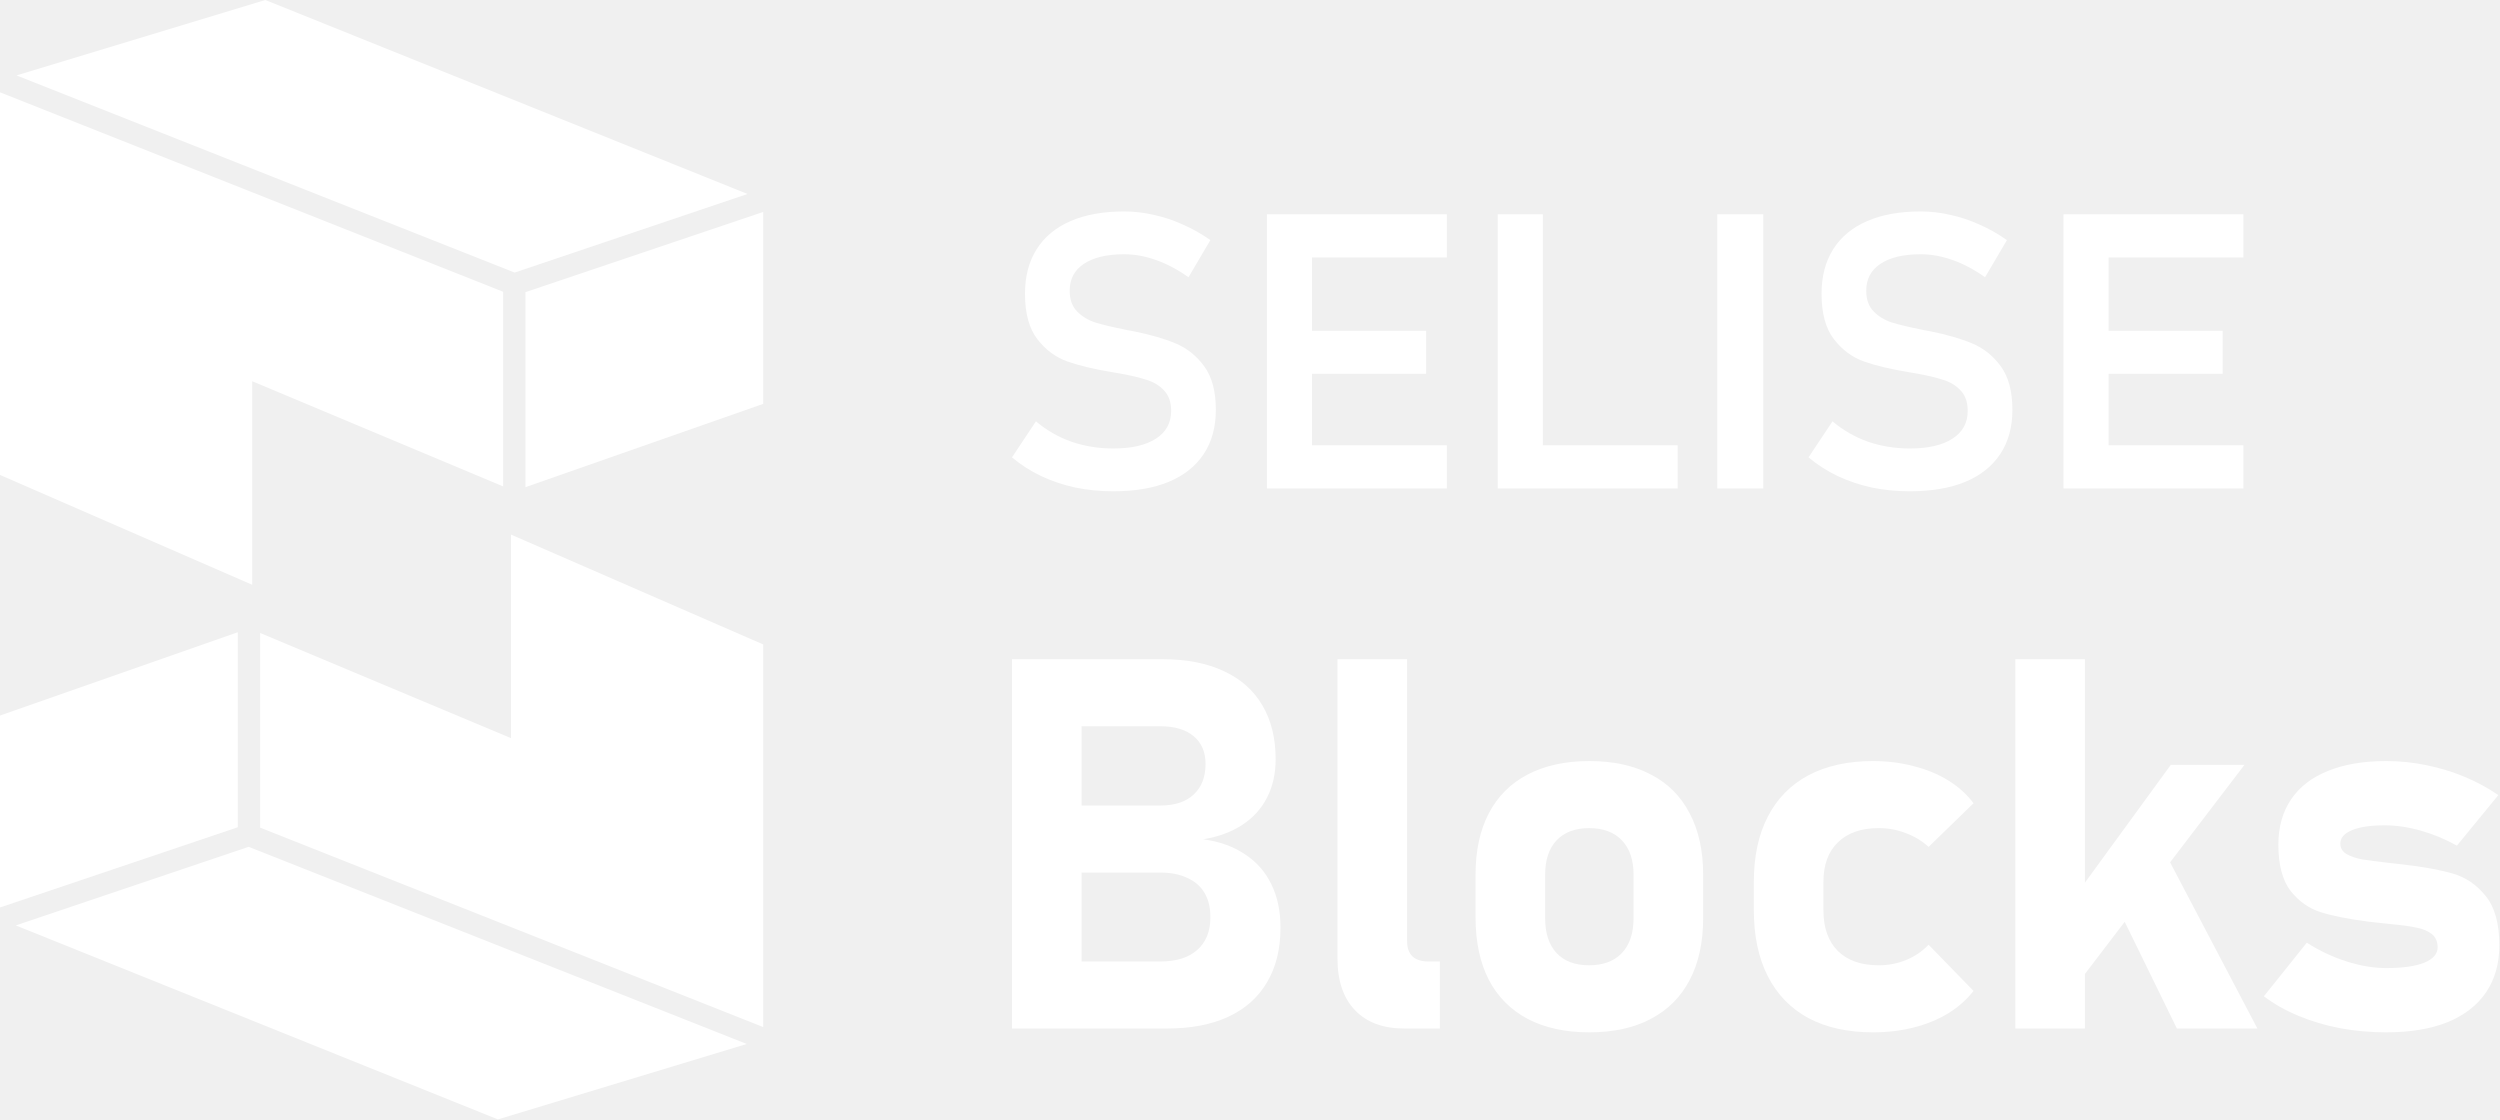
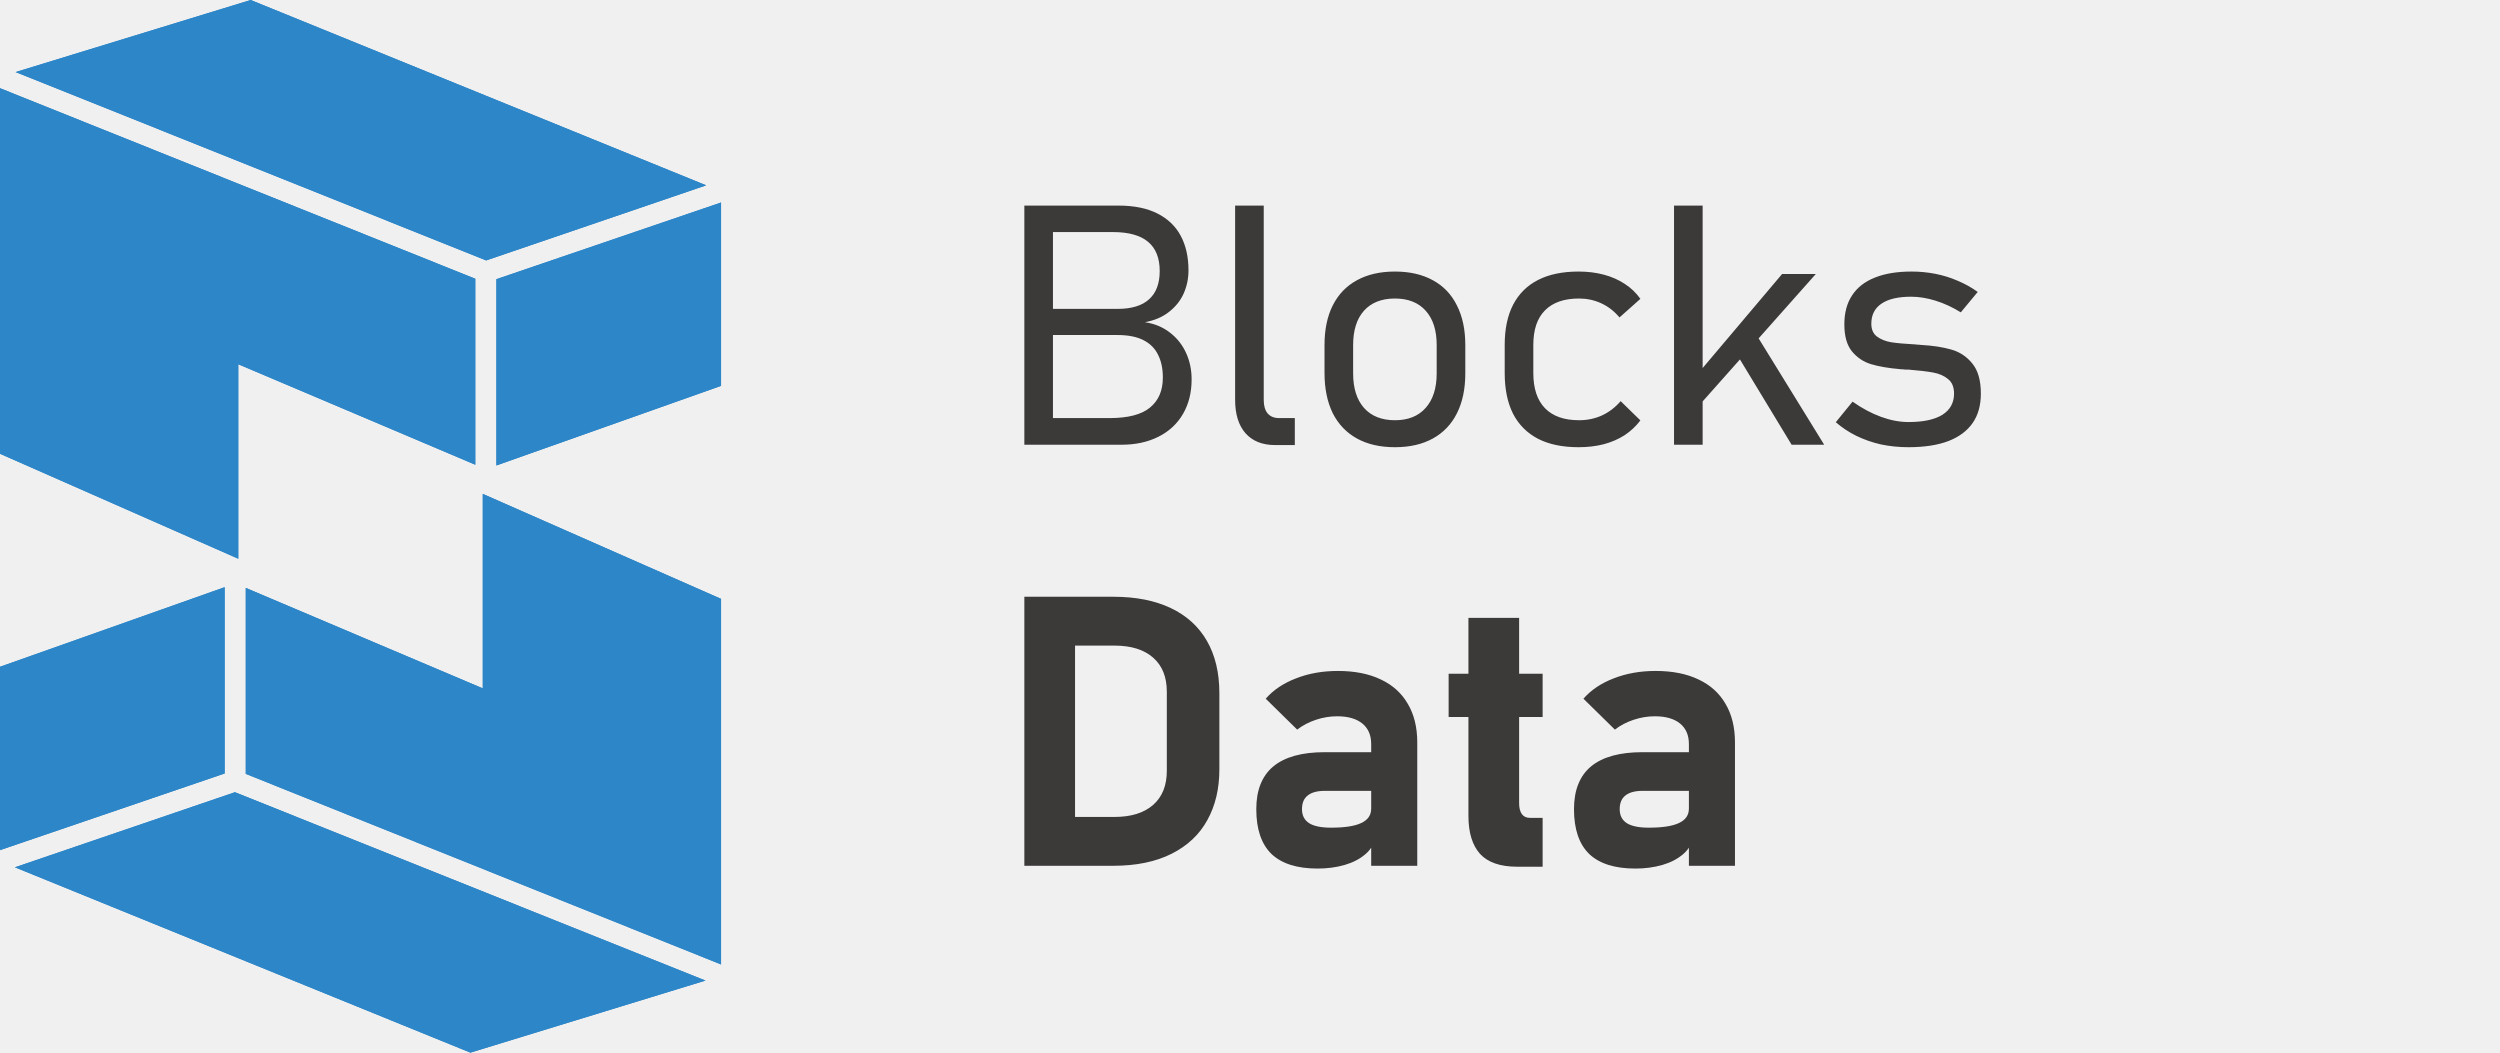
- <svg xmlns="http://www.w3.org/2000/svg" width="804" height="360" viewBox="0 0 804 360" fill="none">
-   <path d="M245.455 68.163V129.877L168.982 156.67V93.964L245.455 68.163Z" fill="white" />
-   <path d="M240.389 62.38L165.49 87.657L5.309 24.256L85.331 0L240.389 62.38Z" fill="white" />
-   <path d="M161.797 93.829V156.43L81.114 122.607V188.07L0 152.738V29.685L161.797 93.829Z" fill="white" />
-   <path d="M76.473 266.036L0 291.837V230.123L76.473 203.329V266.036Z" fill="white" />
-   <path d="M160.123 360L5.072 297.619L79.964 272.343L240.145 335.743L160.123 360Z" fill="white" />
-   <path d="M245.454 330.315L83.657 266.17V203.57L164.34 237.393V171.93L245.454 207.262V330.315Z" fill="white" />
-   <path d="M767.437 332C762.373 332 757.444 331.564 752.652 330.693C747.859 329.767 743.366 328.433 739.173 326.69C734.98 324.948 731.277 322.851 728.063 320.4L741.869 303.164C745.953 305.778 750.228 307.793 754.694 309.209C759.159 310.625 763.407 311.333 767.437 311.333C772.665 311.333 776.722 310.761 779.609 309.618C782.495 308.419 783.938 306.786 783.938 304.716C783.938 302.81 783.312 301.367 782.059 300.387C780.807 299.407 779.2 298.726 777.24 298.345C775.279 297.909 772.529 297.528 768.989 297.201C768.009 297.092 767.002 296.983 765.967 296.874C764.987 296.765 763.979 296.656 762.944 296.547C762.726 296.493 762.481 296.466 762.209 296.466C761.991 296.411 761.773 296.384 761.556 296.384C755.238 295.567 750.174 294.56 746.362 293.362C742.55 292.163 739.309 289.876 736.641 286.5C734.027 283.069 732.72 278.113 732.72 271.633C732.72 265.969 734.081 261.122 736.804 257.092C739.527 253.062 743.475 250.012 748.649 247.943C753.822 245.819 760.085 244.757 767.437 244.757C771.739 244.757 776.014 245.193 780.262 246.064C784.564 246.935 788.676 248.188 792.597 249.822C796.518 251.456 800.14 253.416 803.462 255.703L790.147 271.959C786.443 269.89 782.577 268.283 778.547 267.14C774.517 265.996 770.65 265.424 766.947 265.424C762.427 265.424 758.914 265.942 756.409 266.976C753.904 268.011 752.652 269.454 752.652 271.306C752.652 272.722 753.305 273.838 754.612 274.655C755.974 275.417 757.635 275.989 759.595 276.37C761.61 276.697 764.524 277.078 768.336 277.514C768.826 277.569 769.316 277.623 769.806 277.677C770.296 277.732 770.786 277.786 771.277 277.841C771.494 277.895 771.739 277.922 772.012 277.922C772.284 277.922 772.529 277.95 772.747 278.004C779.336 278.767 784.701 279.747 788.84 280.945C792.978 282.143 796.491 284.539 799.377 288.134C802.318 291.728 803.788 297.01 803.788 303.981C803.788 309.863 802.373 314.9 799.541 319.093C796.709 323.287 792.57 326.5 787.124 328.733C781.678 330.911 775.116 332 767.437 332Z" fill="white" />
-   <path d="M658.586 300.223L698.123 245.982H721.813L661.608 324.893L658.586 300.223ZM648.13 212H670.512V330.775H648.13V212ZM678.681 286.99L697.143 275.88L725.979 330.775H700.084L678.681 286.99Z" fill="white" />
-   <path d="M602.342 332C594.282 332 587.366 330.475 581.593 327.426C575.875 324.321 571.518 319.829 568.523 313.947C565.528 308.065 564.03 300.986 564.03 292.708V283.641C564.03 275.417 565.528 268.419 568.523 262.647C571.518 256.82 575.875 252.381 581.593 249.332C587.366 246.282 594.282 244.757 602.342 244.757C606.971 244.757 611.328 245.302 615.412 246.391C619.551 247.426 623.254 248.95 626.522 250.965C629.789 252.98 632.512 255.431 634.691 258.317L620.232 272.368C618.162 270.462 615.739 268.991 612.962 267.957C610.184 266.867 607.271 266.323 604.221 266.323C598.557 266.323 594.173 267.848 591.069 270.897C587.965 273.893 586.413 278.14 586.413 283.641V292.708C586.413 298.372 587.965 302.756 591.069 305.86C594.173 308.91 598.557 310.434 604.221 310.434C607.325 310.434 610.266 309.863 613.043 308.719C615.821 307.575 618.217 305.942 620.232 303.818L634.691 318.685C632.458 321.517 629.708 323.94 626.44 325.955C623.173 327.916 619.497 329.413 615.412 330.448C611.328 331.483 606.971 332 602.342 332Z" fill="white" />
-   <path d="M511.135 332C503.402 332 496.785 330.557 491.285 327.671C485.839 324.784 481.673 320.591 478.786 315.091C475.954 309.536 474.539 302.865 474.539 295.077V281.272C474.539 273.593 475.954 267.031 478.786 261.585C481.673 256.085 485.839 251.918 491.285 249.087C496.785 246.2 503.402 244.757 511.135 244.757C518.868 244.757 525.458 246.2 530.903 249.087C536.404 251.918 540.57 256.085 543.402 261.585C546.288 267.031 547.731 273.593 547.731 281.272V295.322C547.731 303.055 546.288 309.672 543.402 315.172C540.57 320.618 536.404 324.784 530.903 327.671C525.458 330.557 518.868 332 511.135 332ZM511.053 310.434C515.573 310.434 519.086 309.127 521.591 306.513C524.096 303.845 525.349 300.114 525.349 295.322V281.272C525.349 276.534 524.096 272.858 521.591 270.244C519.086 267.63 515.573 266.323 511.053 266.323C506.588 266.323 503.102 267.63 500.597 270.244C498.146 272.858 496.921 276.534 496.921 281.272V295.322C496.921 300.114 498.146 303.845 500.597 306.513C503.048 309.127 506.533 310.434 511.053 310.434Z" fill="white" />
-   <path d="M452.522 302.756C452.522 304.825 453.094 306.432 454.237 307.575C455.436 308.664 457.124 309.209 459.302 309.209H463.06V330.775H451.623C444.816 330.775 439.534 328.814 435.776 324.893C432.018 320.972 430.139 315.445 430.139 308.31V212H452.522V302.756Z" fill="white" />
-   <path d="M335.257 309.209H373.161C378.28 309.209 382.228 307.984 385.005 305.533C387.837 303.028 389.253 299.543 389.253 295.077V294.832C389.253 291.837 388.627 289.277 387.374 287.153C386.122 285.029 384.27 283.423 381.819 282.334C379.423 281.19 376.537 280.618 373.161 280.618H335.257V259.052H373.161C377.79 259.052 381.357 257.882 383.862 255.54C386.421 253.198 387.701 249.903 387.701 245.656C387.701 241.843 386.421 238.875 383.862 236.752C381.357 234.628 377.79 233.566 373.161 233.566H335.257V212H373.896C381.574 212 388.137 213.28 393.583 215.839C399.028 218.344 403.167 222.02 405.999 226.867C408.831 231.66 410.247 237.432 410.247 244.185C410.247 248.814 409.321 252.926 407.47 256.52C405.672 260.06 403.031 262.973 399.546 265.261C396.06 267.548 391.867 269.1 386.966 269.917C392.194 270.625 396.659 272.231 400.363 274.737C404.12 277.187 406.952 280.4 408.858 284.376C410.819 288.351 411.799 292.953 411.799 298.181V298.426C411.799 305.233 410.356 311.061 407.47 315.907C404.638 320.754 400.472 324.457 394.971 327.017C389.525 329.522 382.963 330.775 375.284 330.775H335.257V309.209ZM325.455 212H347.837V330.775H325.455V212Z" fill="white" />
-   <path d="M663.622 68.91H678.116V157.09H663.622V68.91ZM669.626 143.202H721.479V157.09H669.626V143.202ZM669.626 106.389H714.808V120.217H669.626V106.389ZM669.626 68.91H721.479V82.798H669.626V68.91Z" fill="white" />
-   <path d="M614.194 158C609.949 158 605.866 157.596 601.944 156.787C598.062 155.938 594.403 154.705 590.967 153.088C587.57 151.47 584.457 149.469 581.627 147.084L589.329 135.5C592.725 138.371 596.526 140.554 600.731 142.05C604.976 143.505 609.464 144.233 614.194 144.233C620.097 144.233 624.666 143.182 627.901 141.08C631.175 138.977 632.813 136.005 632.813 132.164V132.104C632.813 129.395 632.085 127.252 630.63 125.675C629.174 124.058 627.274 122.885 624.929 122.158C622.584 121.389 619.572 120.682 615.892 120.035C615.771 119.995 615.65 119.974 615.529 119.974C615.407 119.974 615.286 119.954 615.165 119.914L614.073 119.732C608.17 118.761 603.318 117.609 599.518 116.275C595.717 114.941 592.483 112.555 589.814 109.119C587.146 105.682 585.812 100.81 585.812 94.503V94.442C585.812 88.862 587.065 84.092 589.572 80.129C592.078 76.167 595.717 73.155 600.488 71.093C605.259 69.031 611 68 617.712 68C620.866 68 624.019 68.364 627.173 69.092C630.367 69.779 633.48 70.81 636.512 72.185C639.585 73.519 642.557 75.197 645.427 77.218L638.392 89.166C634.996 86.74 631.539 84.9 628.022 83.647C624.504 82.394 621.068 81.767 617.712 81.767C612.132 81.767 607.806 82.798 604.733 84.86C601.701 86.881 600.185 89.752 600.185 93.472V93.532C600.185 96.322 600.973 98.526 602.55 100.143C604.127 101.76 606.088 102.953 608.433 103.721C610.818 104.449 614.134 105.237 618.379 106.086C618.541 106.127 618.682 106.167 618.804 106.208C618.965 106.208 619.127 106.228 619.289 106.268C619.491 106.309 619.713 106.349 619.956 106.389C620.198 106.43 620.421 106.47 620.623 106.511C626.081 107.602 630.63 108.916 634.268 110.453C637.948 111.989 641.02 114.456 643.487 117.852C645.953 121.248 647.186 125.877 647.186 131.74V131.861C647.186 137.36 645.892 142.07 643.305 145.992C640.717 149.914 636.957 152.906 632.025 154.968C627.092 156.989 621.149 158 614.194 158Z" fill="white" />
-   <path d="M567.072 157.09H552.274V68.91H567.072V157.09Z" fill="white" />
-   <path d="M481.681 68.91H496.176V157.09H481.681V68.91ZM488.474 143.202H539.538V157.09H488.474V143.202Z" fill="white" />
-   <path d="M407.449 68.91H421.944V157.09H407.449V68.91ZM413.453 143.202H465.306V157.09H413.453V143.202ZM413.453 106.389H458.635V120.217H413.453V106.389ZM413.453 68.91H465.306V82.798H413.453V68.91Z" fill="white" />
-   <path d="M358.022 158C353.777 158 349.693 157.596 345.771 156.787C341.89 155.938 338.231 154.705 334.794 153.088C331.398 151.47 328.285 149.469 325.455 147.084L333.157 135.5C336.553 138.371 340.354 140.554 344.558 142.05C348.804 143.505 353.292 144.233 358.022 144.233C363.925 144.233 368.494 143.182 371.728 141.08C375.003 138.977 376.641 136.005 376.641 132.164V132.104C376.641 129.395 375.913 127.252 374.457 125.675C373.002 124.058 371.101 122.885 368.756 122.158C366.411 121.389 363.399 120.682 359.72 120.035C359.599 119.995 359.478 119.974 359.356 119.974C359.235 119.974 359.114 119.954 358.992 119.914L357.901 119.732C351.998 118.761 347.146 117.609 343.345 116.275C339.545 114.941 336.31 112.555 333.642 109.119C330.973 105.682 329.639 100.81 329.639 94.503V94.442C329.639 88.862 330.893 84.092 333.399 80.129C335.906 76.167 339.545 73.155 344.316 71.093C349.087 69.031 354.828 68 361.539 68C364.693 68 367.847 68.364 371 69.092C374.194 69.779 377.308 70.81 380.34 72.185C383.413 73.519 386.385 75.197 389.255 77.218L382.22 89.166C378.824 86.74 375.367 84.9 371.849 83.647C368.332 82.394 364.895 81.767 361.539 81.767C355.96 81.767 351.634 82.798 348.561 84.86C345.529 86.881 344.013 89.752 344.013 93.472V93.532C344.013 96.322 344.801 98.526 346.378 100.143C347.955 101.76 349.916 102.953 352.261 103.721C354.646 104.449 357.961 105.237 362.207 106.086C362.368 106.127 362.51 106.167 362.631 106.208C362.793 106.208 362.955 106.228 363.116 106.268C363.318 106.309 363.541 106.349 363.783 106.389C364.026 106.43 364.248 106.47 364.451 106.511C369.909 107.602 374.457 108.916 378.096 110.453C381.775 111.989 384.848 114.456 387.314 117.852C389.781 121.248 391.014 125.877 391.014 131.74V131.861C391.014 137.36 389.72 142.07 387.132 145.992C384.545 149.914 380.785 152.906 375.852 154.968C370.92 156.989 364.976 158 358.022 158Z" fill="white" />
+ <svg xmlns="http://www.w3.org/2000/svg" width="475" height="200" viewBox="0 0 475 200" fill="none">
+   <g clip-path="url(#clip0_5519_674)">
+     <path d="M137 38.476V73.312L94.317 88.436V53.04L137 38.476Z" fill="#2D86C7" />
+     <path d="M137 38.476V73.312L94.317 88.436V53.04L137 38.476Z" fill="#2D86C7" />
+     <path d="M134.173 35.212L92.368 49.48L2.963 13.692L47.628 0L134.173 35.212Z" fill="#2D86C7" />
+     <path d="M134.173 35.212L92.368 49.48L2.963 13.692L47.628 0L134.173 35.212Z" fill="#2D86C7" />
+     <path d="M90.307 52.964V88.3L45.274 69.208V106.16L0 86.216V16.756L90.307 52.964Z" fill="#2D86C7" />
+     <path d="M90.307 52.964V88.3L45.274 69.208V106.16L0 86.216V16.756L90.307 52.964Z" fill="#2D86C7" />
+     <path d="M42.683 146.96L0 161.524V126.688L42.683 111.564V146.96Z" fill="#2D86C7" />
+     <path d="M42.683 111.564V146.96L0 161.524V126.688L42.683 111.564Z" fill="#2D86C7" />
+     <path d="M89.372 200L2.831 164.788L44.632 150.52L134.036 186.308L89.372 200Z" fill="#2D86C7" />
+     <path d="M89.372 200L2.831 164.788L44.632 150.52L134.036 186.308L89.372 200Z" fill="#2D86C7" />
+     <path d="M137 183.244L46.693 147.036V111.7L91.726 130.792V93.84L137 113.784V183.244Z" fill="#2D86C7" />
+     <path d="M137 113.784V183.244L46.693 147.036V111.7L91.726 130.792V93.84L137 113.784Z" fill="#2D86C7" />
+   </g>
+   <path d="M198.375 79.438H210.781C214.323 79.438 216.896 78.771 218.5 77.438C220.125 76.104 220.938 74.219 220.938 71.781V71.688C220.938 70.021 220.635 68.594 220.031 67.406C219.448 66.198 218.521 65.271 217.25 64.625C215.979 63.979 214.344 63.656 212.344 63.656H198.375V58.688H212.344C214.99 58.688 216.979 58.083 218.312 56.875C219.667 55.667 220.344 53.875 220.344 51.5C220.344 49.021 219.604 47.167 218.125 45.938C216.646 44.708 214.427 44.094 211.469 44.094H198.375V39.062H212.531C215.469 39.062 217.927 39.562 219.906 40.562C221.885 41.562 223.365 42.979 224.344 44.812C225.323 46.646 225.812 48.833 225.812 51.375C225.812 52.917 225.51 54.375 224.906 55.75C224.302 57.104 223.375 58.271 222.125 59.25C220.896 60.229 219.365 60.885 217.531 61.219C219.365 61.49 220.948 62.146 222.281 63.188C223.615 64.208 224.635 65.49 225.344 67.031C226.052 68.573 226.406 70.24 226.406 72.031V72.125C226.406 74.583 225.865 76.75 224.781 78.625C223.698 80.5 222.146 81.948 220.125 82.969C218.104 83.99 215.75 84.5 213.062 84.5H198.375V79.438ZM194.625 39.062H200.062V84.5H194.625V39.062ZM240.11 76.031C240.11 77.115 240.36 77.958 240.86 78.562C241.381 79.146 242.1 79.438 243.016 79.438H246.016V84.562H242.266C239.85 84.562 237.975 83.812 236.641 82.312C235.329 80.812 234.673 78.698 234.673 75.969V39.062H240.11V76.031ZM265.033 84.969C262.22 84.969 259.814 84.417 257.814 83.312C255.814 82.208 254.283 80.604 253.22 78.5C252.178 76.375 251.658 73.823 251.658 70.844V65.562C251.658 62.625 252.178 60.115 253.22 58.031C254.283 55.927 255.814 54.333 257.814 53.25C259.814 52.146 262.22 51.594 265.033 51.594C267.845 51.594 270.251 52.146 272.251 53.25C274.251 54.333 275.772 55.927 276.814 58.031C277.876 60.115 278.408 62.625 278.408 65.562V70.938C278.408 73.896 277.876 76.427 276.814 78.531C275.772 80.615 274.251 82.208 272.251 83.312C270.251 84.417 267.845 84.969 265.033 84.969ZM265.033 79.844C267.553 79.844 269.501 79.062 270.876 77.5C272.272 75.938 272.97 73.75 272.97 70.938V65.562C272.97 62.75 272.272 60.573 270.876 59.031C269.501 57.49 267.553 56.719 265.033 56.719C262.512 56.719 260.553 57.49 259.158 59.031C257.783 60.573 257.095 62.75 257.095 65.562V70.938C257.095 73.75 257.783 75.938 259.158 77.5C260.553 79.062 262.512 79.844 265.033 79.844ZM299.924 84.969C296.882 84.969 294.32 84.438 292.236 83.375C290.153 82.292 288.57 80.708 287.486 78.625C286.424 76.521 285.893 73.938 285.893 70.875V65.531C285.893 62.51 286.424 59.969 287.486 57.906C288.57 55.823 290.153 54.25 292.236 53.188C294.32 52.125 296.882 51.594 299.924 51.594C301.653 51.594 303.257 51.792 304.736 52.188C306.215 52.583 307.538 53.167 308.705 53.938C309.872 54.688 310.861 55.635 311.674 56.781L307.705 60.312C306.705 59.125 305.549 58.229 304.236 57.625C302.924 57.021 301.518 56.719 300.018 56.719C297.184 56.719 295.028 57.469 293.549 58.969C292.07 60.448 291.33 62.635 291.33 65.531V70.875C291.33 73.812 292.07 76.042 293.549 77.562C295.028 79.083 297.184 79.844 300.018 79.844C301.58 79.844 303.028 79.542 304.361 78.938C305.715 78.312 306.903 77.406 307.924 76.219L311.674 79.875C310.84 80.979 309.84 81.917 308.674 82.688C307.507 83.438 306.184 84.01 304.705 84.406C303.247 84.781 301.653 84.969 299.924 84.969ZM321.065 72.812L338.596 52.062H345.003L320.409 79.75L321.065 72.812ZM318.065 39.062H323.503V84.5H318.065V39.062ZM329.409 66.344L332.784 62.094L346.596 84.5H340.409L329.409 66.344ZM362.613 84.969C360.779 84.969 359.029 84.792 357.363 84.438C355.717 84.062 354.165 83.521 352.706 82.812C351.269 82.104 349.967 81.24 348.8 80.219L351.988 76.312C353.758 77.562 355.55 78.521 357.363 79.188C359.175 79.854 360.925 80.188 362.613 80.188C365.425 80.188 367.571 79.729 369.05 78.812C370.529 77.875 371.269 76.531 371.269 74.781C371.269 73.552 370.894 72.635 370.144 72.031C369.394 71.406 368.446 70.99 367.3 70.781C366.175 70.573 364.592 70.385 362.55 70.219C362.363 70.219 362.165 70.219 361.956 70.219C361.748 70.198 361.55 70.177 361.363 70.156C361.279 70.156 361.196 70.156 361.113 70.156C361.029 70.135 360.946 70.125 360.863 70.125C358.738 69.938 356.946 69.625 355.488 69.188C354.05 68.75 352.842 67.938 351.863 66.75C350.904 65.562 350.425 63.854 350.425 61.625C350.425 59.438 350.915 57.604 351.894 56.125C352.873 54.625 354.31 53.5 356.206 52.75C358.102 51.979 360.435 51.594 363.206 51.594C364.748 51.594 366.258 51.74 367.738 52.031C369.217 52.323 370.623 52.76 371.956 53.344C373.31 53.906 374.581 54.615 375.769 55.469L372.55 59.344C370.967 58.365 369.363 57.625 367.738 57.125C366.133 56.625 364.592 56.375 363.113 56.375C360.654 56.375 358.779 56.812 357.488 57.688C356.196 58.562 355.55 59.833 355.55 61.5C355.55 62.583 355.904 63.396 356.613 63.938C357.342 64.479 358.248 64.844 359.331 65.031C360.415 65.198 361.935 65.333 363.894 65.438C363.998 65.458 364.102 65.469 364.206 65.469C364.331 65.469 364.446 65.479 364.55 65.5C364.613 65.5 364.675 65.5 364.738 65.5C364.8 65.5 364.863 65.51 364.925 65.531C367.196 65.656 369.123 65.948 370.706 66.406C372.31 66.844 373.654 67.729 374.738 69.062C375.821 70.375 376.363 72.281 376.363 74.781C376.363 77.01 375.842 78.875 374.8 80.375C373.758 81.875 372.217 83.021 370.175 83.812C368.133 84.583 365.613 84.969 362.613 84.969Z" fill="#3C3939" />
+   <path d="M199.477 155.219H211.746C214.91 155.219 217.359 154.457 219.094 152.934C220.828 151.41 221.695 149.254 221.695 146.465V131.418C221.695 128.629 220.828 126.473 219.094 124.949C217.359 123.426 214.91 122.664 211.746 122.664H199.477V113.383H211.535C215.801 113.383 219.434 114.098 222.434 115.527C225.457 116.957 227.754 119.043 229.324 121.785C230.895 124.527 231.68 127.832 231.68 131.699V146.184C231.68 149.863 230.918 153.074 229.395 155.816C227.895 158.559 225.633 160.691 222.609 162.215C219.586 163.738 215.883 164.5 211.5 164.5H199.477V155.219ZM194.625 113.383H204.258V164.5H194.625V113.383ZM260.526 141.367C260.526 139.68 259.964 138.379 258.839 137.465C257.714 136.551 256.12 136.094 254.057 136.094C252.698 136.094 251.35 136.316 250.014 136.762C248.678 137.207 247.495 137.828 246.464 138.625L240.487 132.754C241.94 131.09 243.862 129.801 246.253 128.887C248.643 127.949 251.292 127.48 254.198 127.48C257.385 127.48 260.104 128.02 262.354 129.098C264.604 130.152 266.315 131.699 267.487 133.738C268.682 135.754 269.28 138.191 269.28 141.051V164.5H260.526V141.367ZM250.366 165.027C246.452 165.027 243.522 164.102 241.577 162.25C239.655 160.375 238.694 157.539 238.694 153.742C238.694 150.133 239.772 147.426 241.928 145.621C244.108 143.816 247.366 142.914 251.702 142.914H260.842L261.335 150.262H251.737C250.284 150.262 249.194 150.555 248.467 151.141C247.741 151.703 247.378 152.57 247.378 153.742C247.378 154.938 247.835 155.828 248.749 156.414C249.663 156.977 251.046 157.258 252.897 157.258C255.475 157.258 257.385 156.965 258.628 156.379C259.893 155.793 260.526 154.879 260.526 153.637L261.264 158.945C261.124 160.258 260.514 161.371 259.436 162.285C258.382 163.199 257.046 163.891 255.428 164.359C253.835 164.805 252.147 165.027 250.366 165.027ZM288.247 164.676C285.06 164.676 282.716 163.867 281.216 162.25C279.74 160.609 279.001 158.195 279.001 155.008V117.391H288.634V152.617C288.634 153.508 288.81 154.199 289.162 154.691C289.513 155.16 290.029 155.395 290.708 155.395H293.099V164.676H288.247ZM275.24 128.008H293.099V136.234H275.24V128.008ZM320.891 141.367C320.891 139.68 320.328 138.379 319.203 137.465C318.078 136.551 316.485 136.094 314.422 136.094C313.063 136.094 311.715 136.316 310.379 136.762C309.043 137.207 307.86 137.828 306.828 138.625L300.852 132.754C302.305 131.09 304.227 129.801 306.617 128.887C309.008 127.949 311.656 127.48 314.563 127.48C317.75 127.48 320.469 128.02 322.719 129.098C324.969 130.152 326.68 131.699 327.852 133.738C329.047 135.754 329.645 138.191 329.645 141.051V164.5H320.891V141.367ZM310.731 165.027C306.817 165.027 303.887 164.102 301.942 162.25C300.02 160.375 299.059 157.539 299.059 153.742C299.059 150.133 300.137 147.426 302.293 145.621C304.473 143.816 307.731 142.914 312.067 142.914H321.207L321.699 150.262H312.102C310.649 150.262 309.559 150.555 308.832 151.141C308.106 151.703 307.742 152.57 307.742 153.742C307.742 154.938 308.199 155.828 309.113 156.414C310.027 156.977 311.41 157.258 313.262 157.258C315.84 157.258 317.75 156.965 318.992 156.379C320.258 155.793 320.891 154.879 320.891 153.637L321.629 158.945C321.488 160.258 320.879 161.371 319.801 162.285C318.746 163.199 317.41 163.891 315.793 164.359C314.199 164.805 312.512 165.027 310.731 165.027Z" fill="#3C3939" />
+   <defs>
+     <clipPath id="clip0_5519_674">
+       <rect width="137" height="200" fill="white" />
+     </clipPath>
+   </defs>
</svg>
